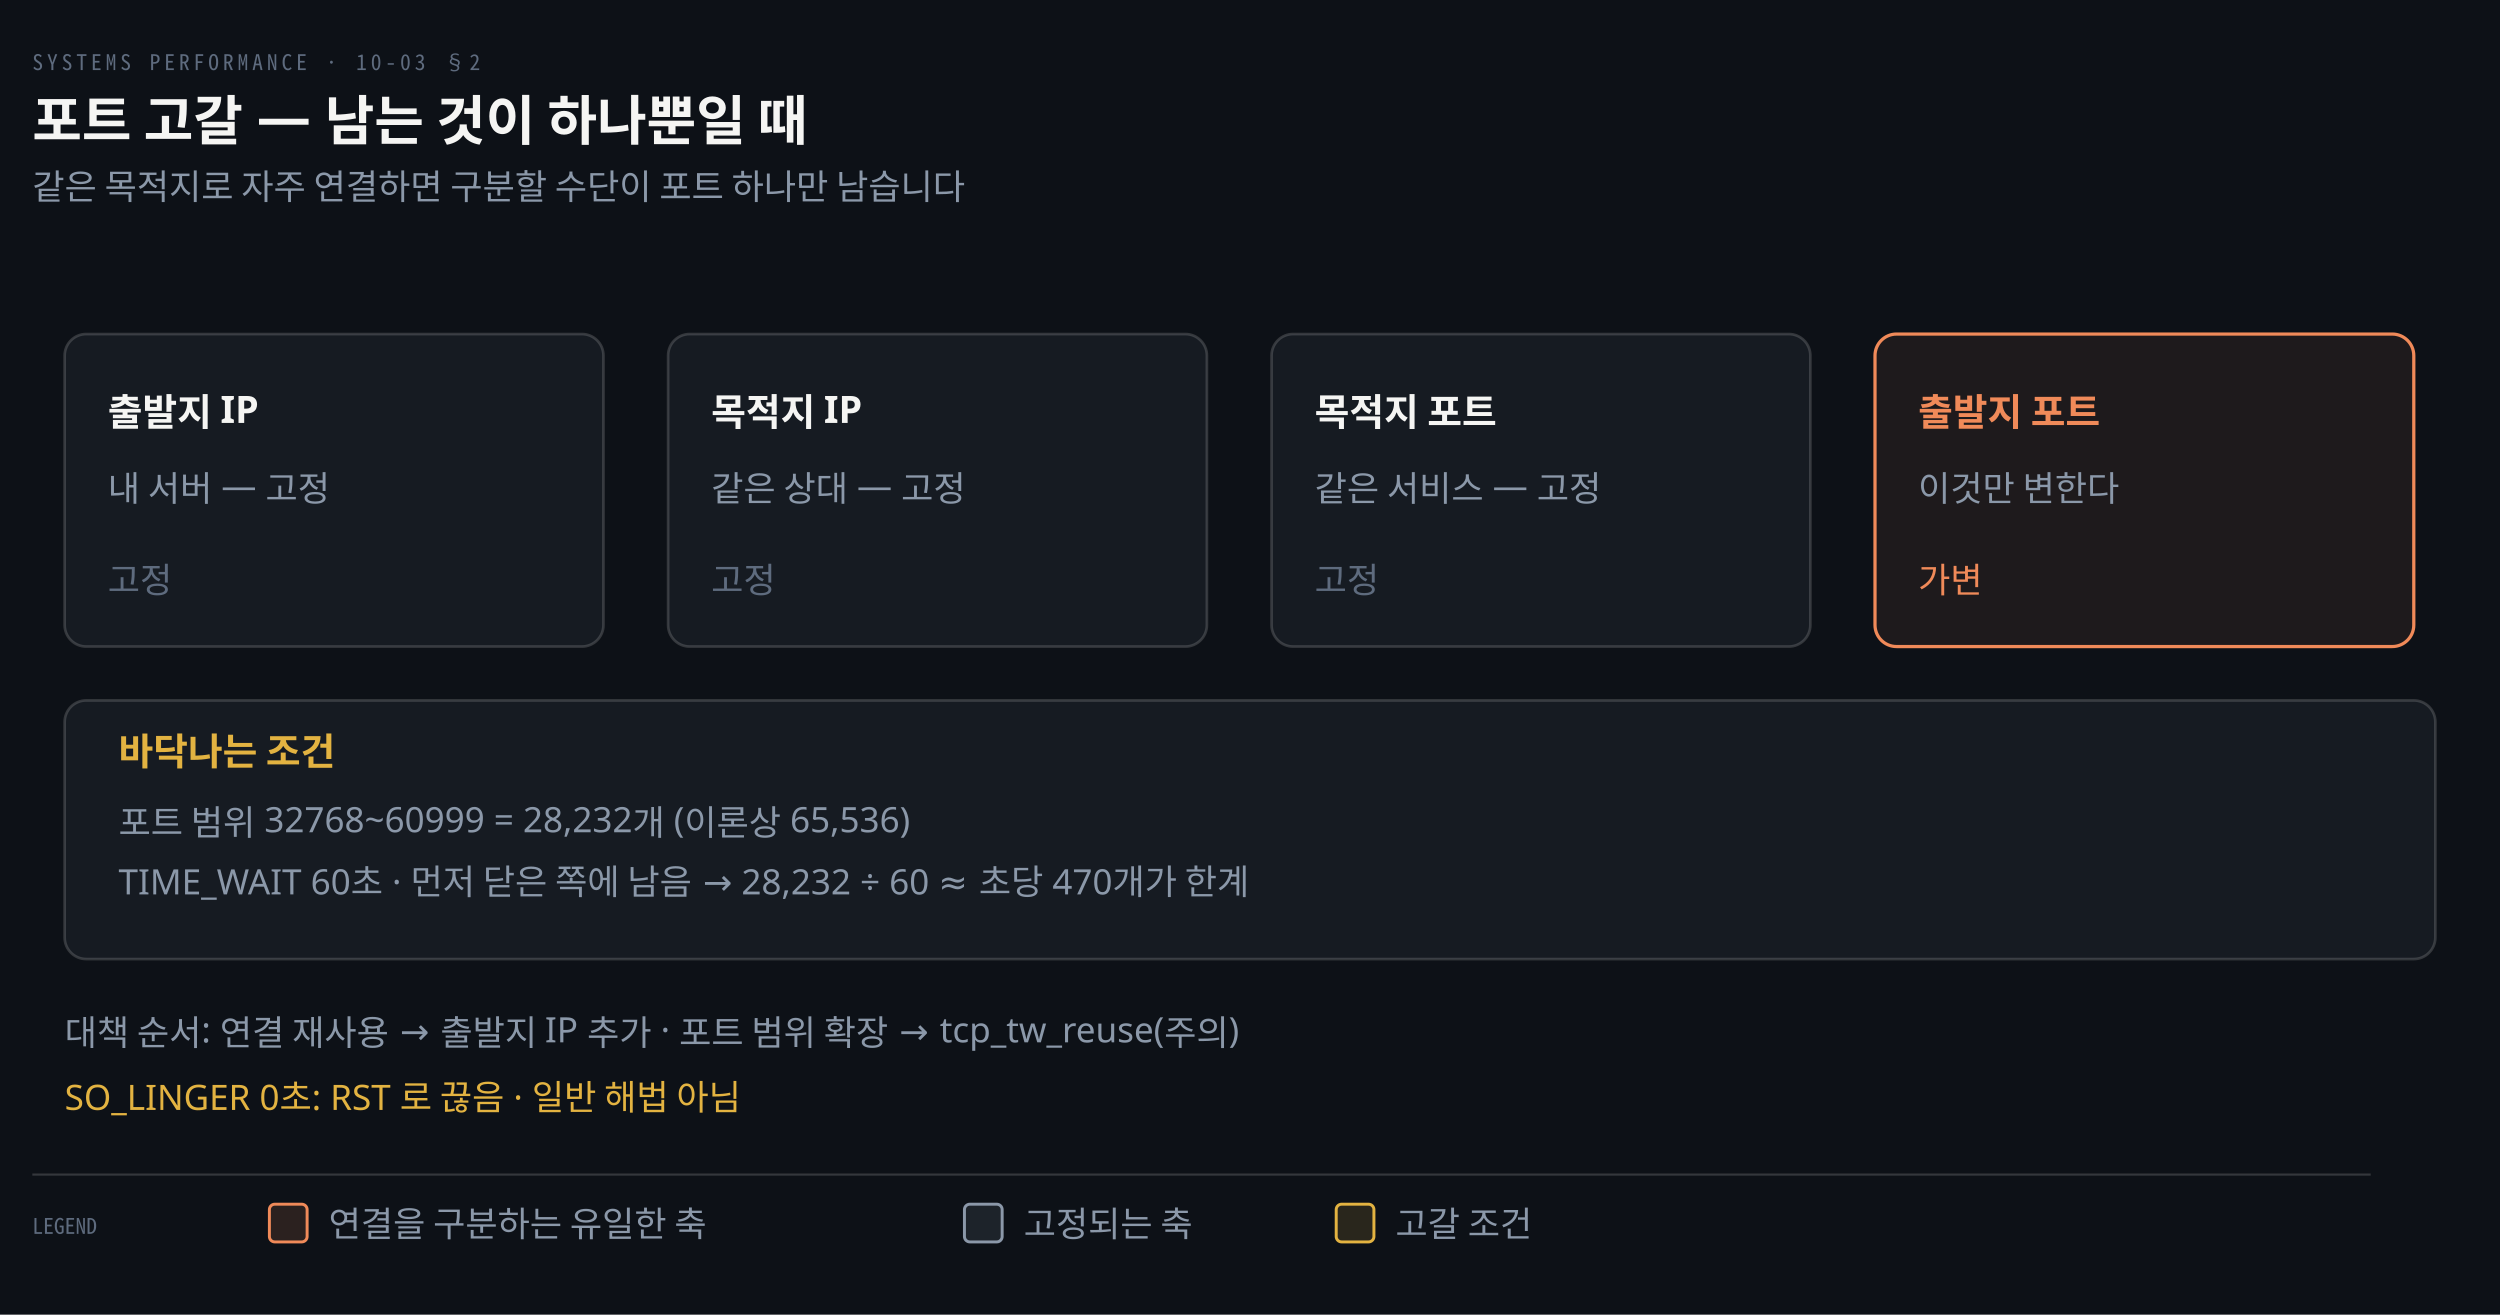
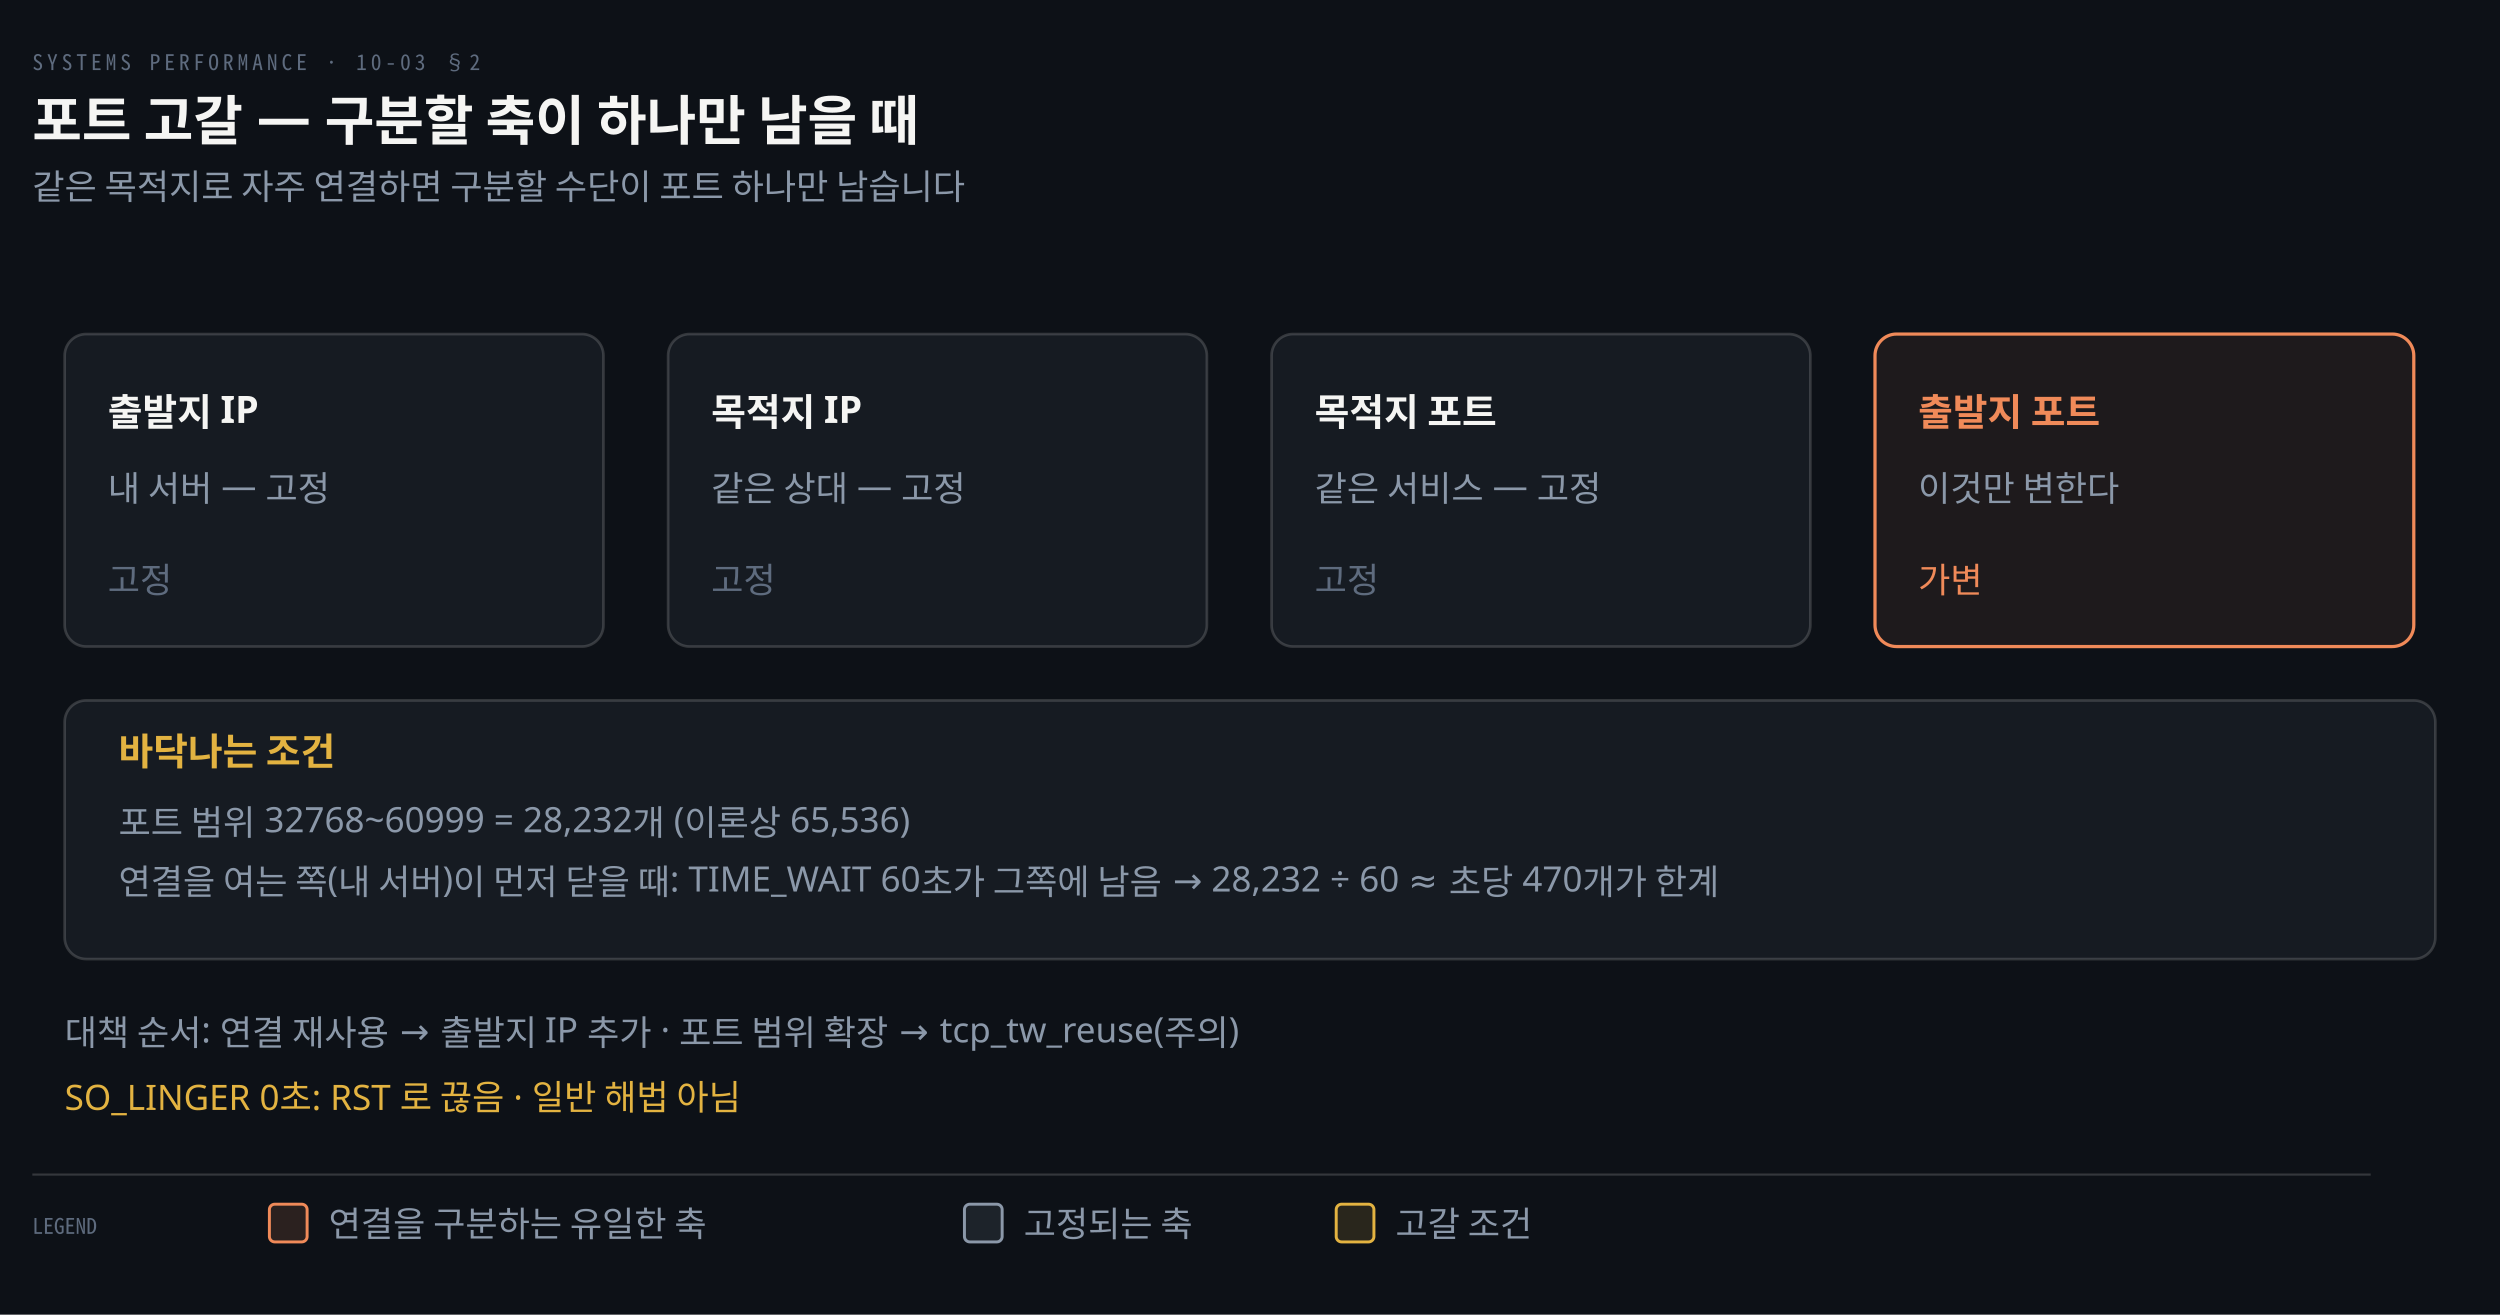
<svg xmlns="http://www.w3.org/2000/svg" viewBox="0 0 928 488" width="100%" role="img" aria-labelledby="dt dd">
  <defs>
    <marker id="ar" viewBox="0 0 8 8" refX="7" refY="4" markerWidth="6.5" markerHeight="6.5" orient="auto">
      <path d="M0 0 L8 4 L0 8 z" fill="#8B98A9" />
    </marker>
    <marker id="ok" viewBox="0 0 8 8" refX="7" refY="4" markerWidth="6.5" markerHeight="6.5" orient="auto">
      <path d="M0 0 L8 4 L0 8 z" fill="#3FB98C" />
    </marker>
    <marker id="warn" viewBox="0 0 8 8" refX="7" refY="4" markerWidth="6.5" markerHeight="6.5" orient="auto">
      <path d="M0 0 L8 4 L0 8 z" fill="#E3B341" />
    </marker>
    <marker id="bad" viewBox="0 0 8 8" refX="7" refY="4" markerWidth="6.5" markerHeight="6.5" orient="auto">
      <path d="M0 0 L8 4 L0 8 z" fill="#F0616D" />
    </marker>
    <marker id="info" viewBox="0 0 8 8" refX="7" refY="4" markerWidth="6.5" markerHeight="6.5" orient="auto">
      <path d="M0 0 L8 4 L0 8 z" fill="#6A95D8" />
    </marker>
    <marker id="acc" viewBox="0 0 8 8" refX="7" refY="4" markerWidth="6.5" markerHeight="6.5" orient="auto">
      <path d="M0 0 L8 4 L0 8 z" fill="#F08A59" />
    </marker>
    <marker id="soft" viewBox="0 0 8 8" refX="7" refY="4" markerWidth="6.5" markerHeight="6.5" orient="auto">
      <path d="M0 0 L8 4 L0 8 z" fill="#5E6B7E" />
    </marker>
  </defs>
  <rect width="928" height="488" fill="#0D1117" />
  <text x="12" y="26" font-family="'Geist Mono','Noto Sans Mono CJK KR',monospace" font-size="8" letter-spacing="0.18em" fill="#5E6B7E">SYSTEMS PERFORMANCE · 10-03 §2</text>
-   <text x="12" y="52" font-family="'Geist','Apple SD Gothic Neo','Noto Sans KR','Malgun Gothic',sans-serif" font-size="20" font-weight="600" fill="#F5F5F3">포트 고갈 — 남는 것이 하나뿐일 때</text>
+   <text x="12" y="52" font-family="'Geist','Apple SD Gothic Neo','Noto Sans KR','Malgun Gothic',sans-serif" font-size="20" font-weight="600" fill="#F5F5F3">포트 고갈 — 구분할 축이 하나만 남을 때</text>
  <text x="12" y="74" font-family="'Geist','Apple SD Gothic Neo','Noto Sans KR','Malgun Gothic',sans-serif" font-size="13" fill="#8B98A9">같은 목적지로 자주 연결하면 구분할 수단이 포트 하나만 남습니다</text>
  <rect x="24" y="124" width="200" height="116" rx="8" fill="#161B22" stroke="rgba(191,192,192,0.22)" stroke-width="1.0" />
  <text x="40" y="158" text-anchor="start" font-family="'Geist','Apple SD Gothic Neo','Noto Sans KR','Malgun Gothic',sans-serif" font-size="14" font-weight="600" fill="#F5F5F3">출발지 IP</text>
  <text x="40" y="186" text-anchor="start" font-family="'Geist','Apple SD Gothic Neo','Noto Sans KR','Malgun Gothic',sans-serif" font-size="13" font-weight="400" fill="#8B98A9">내 서버 — 고정</text>
  <text x="40" y="220" text-anchor="start" font-family="'Geist','Apple SD Gothic Neo','Noto Sans KR','Malgun Gothic',sans-serif" font-size="13" font-weight="400" fill="#5E6B7E">고정</text>
  <rect x="248" y="124" width="200" height="116" rx="8" fill="#161B22" stroke="rgba(191,192,192,0.22)" stroke-width="1.0" />
  <text x="264" y="158" text-anchor="start" font-family="'Geist','Apple SD Gothic Neo','Noto Sans KR','Malgun Gothic',sans-serif" font-size="14" font-weight="600" fill="#F5F5F3">목적지 IP</text>
  <text x="264" y="186" text-anchor="start" font-family="'Geist','Apple SD Gothic Neo','Noto Sans KR','Malgun Gothic',sans-serif" font-size="13" font-weight="400" fill="#8B98A9">같은 상대 — 고정</text>
  <text x="264" y="220" text-anchor="start" font-family="'Geist','Apple SD Gothic Neo','Noto Sans KR','Malgun Gothic',sans-serif" font-size="13" font-weight="400" fill="#5E6B7E">고정</text>
  <rect x="472" y="124" width="200" height="116" rx="8" fill="#161B22" stroke="rgba(191,192,192,0.22)" stroke-width="1.0" />
  <text x="488" y="158" text-anchor="start" font-family="'Geist','Apple SD Gothic Neo','Noto Sans KR','Malgun Gothic',sans-serif" font-size="14" font-weight="600" fill="#F5F5F3">목적지 포트</text>
  <text x="488" y="186" text-anchor="start" font-family="'Geist','Apple SD Gothic Neo','Noto Sans KR','Malgun Gothic',sans-serif" font-size="13" font-weight="400" fill="#8B98A9">같은 서비스 — 고정</text>
  <text x="488" y="220" text-anchor="start" font-family="'Geist','Apple SD Gothic Neo','Noto Sans KR','Malgun Gothic',sans-serif" font-size="13" font-weight="400" fill="#5E6B7E">고정</text>
  <rect x="696" y="124" width="200" height="116" rx="8" fill="#F08A5914" stroke="#F08A59" stroke-width="1.2" />
  <text x="712" y="158" text-anchor="start" font-family="'Geist','Apple SD Gothic Neo','Noto Sans KR','Malgun Gothic',sans-serif" font-size="14" font-weight="600" fill="#F08A59">출발지 포트</text>
  <text x="712" y="186" text-anchor="start" font-family="'Geist','Apple SD Gothic Neo','Noto Sans KR','Malgun Gothic',sans-serif" font-size="13" font-weight="400" fill="#8B98A9">이것만 변한다</text>
  <text x="712" y="220" text-anchor="start" font-family="'Geist','Apple SD Gothic Neo','Noto Sans KR','Malgun Gothic',sans-serif" font-size="13" font-weight="400" fill="#F08A59">가변</text>
  <rect x="24" y="260" width="880" height="96" rx="8" fill="#161B22" stroke="rgba(191,192,192,0.22)" stroke-width="1.0" />
  <text x="44" y="284" text-anchor="start" font-family="'Geist','Apple SD Gothic Neo','Noto Sans KR','Malgun Gothic',sans-serif" font-size="14" font-weight="600" fill="#E3B341">바닥나는 조건</text>
  <text x="44" y="310" text-anchor="start" font-family="'Geist','Apple SD Gothic Neo','Noto Sans KR','Malgun Gothic',sans-serif" font-size="13" font-weight="400" fill="#8B98A9">포트 범위 32768~60999 = 28,232개 (이론상 65,536)</text>
-   <text x="44" y="332" text-anchor="start" font-family="'Geist','Apple SD Gothic Neo','Noto Sans KR','Malgun Gothic',sans-serif" font-size="13" font-weight="400" fill="#8B98A9">TIME_WAIT 60초 · 먼저 닫은 쪽에 남음 → 28,232 ÷ 60 ≈ 초당 470개가 한계</text>
+   <text x="44" y="332" text-anchor="start" font-family="'Geist','Apple SD Gothic Neo','Noto Sans KR','Malgun Gothic',sans-serif" font-size="13" font-weight="400" fill="#8B98A9">연결을 여는 쪽(내 서버)이 먼저 닫을 때: TIME_WAIT 60초가 그쪽에 남음 → 28,232 ÷ 60 ≈ 초당 470개가 한계</text>
  <text x="24" y="388" text-anchor="start" font-family="'Geist','Apple SD Gothic Neo','Noto Sans KR','Malgun Gothic',sans-serif" font-size="13" font-weight="400" fill="#8B98A9">대책 순서: 연결 재사용 → 출발지 IP 추가 · 포트 범위 확장 → tcp_tw_reuse(주의)</text>
  <text x="24" y="412" text-anchor="start" font-family="'Geist','Apple SD Gothic Neo','Noto Sans KR','Malgun Gothic',sans-serif" font-size="13" font-weight="400" fill="#E3B341">SO_LINGER 0초: RST 로 끊음 · 일반 해법 아님</text>
  <line x1="12" y1="436" x2="880" y2="436" stroke="rgba(191,192,192,0.22)" stroke-width="0.8" />
  <text x="12" y="458" text-anchor="start" font-family="'Geist Mono','Noto Sans Mono CJK KR',monospace" font-size="8" font-weight="400" fill="#5E6B7E">LEGEND</text>
  <rect x="100" y="447" width="14" height="14" rx="2" fill="#F08A5922" stroke="#F08A59" stroke-width="1.1" />
  <text x="122" y="459" text-anchor="start" font-family="'Geist','Apple SD Gothic Neo','Noto Sans KR','Malgun Gothic',sans-serif" font-size="13" font-weight="400" fill="#8B98A9">연결을 구분하는 유일한 축</text>
  <rect x="358" y="447" width="14" height="14" rx="2" fill="#8B98A922" stroke="#8B98A9" stroke-width="1.1" />
  <text x="380" y="459" text-anchor="start" font-family="'Geist','Apple SD Gothic Neo','Noto Sans KR','Malgun Gothic',sans-serif" font-size="13" font-weight="400" fill="#8B98A9">고정되는 축</text>
  <rect x="496" y="447" width="14" height="14" rx="2" fill="#E3B34122" stroke="#E3B341" stroke-width="1.1" />
  <text x="518" y="459" text-anchor="start" font-family="'Geist','Apple SD Gothic Neo','Noto Sans KR','Malgun Gothic',sans-serif" font-size="13" font-weight="400" fill="#8B98A9">고갈 조건</text>
</svg>
